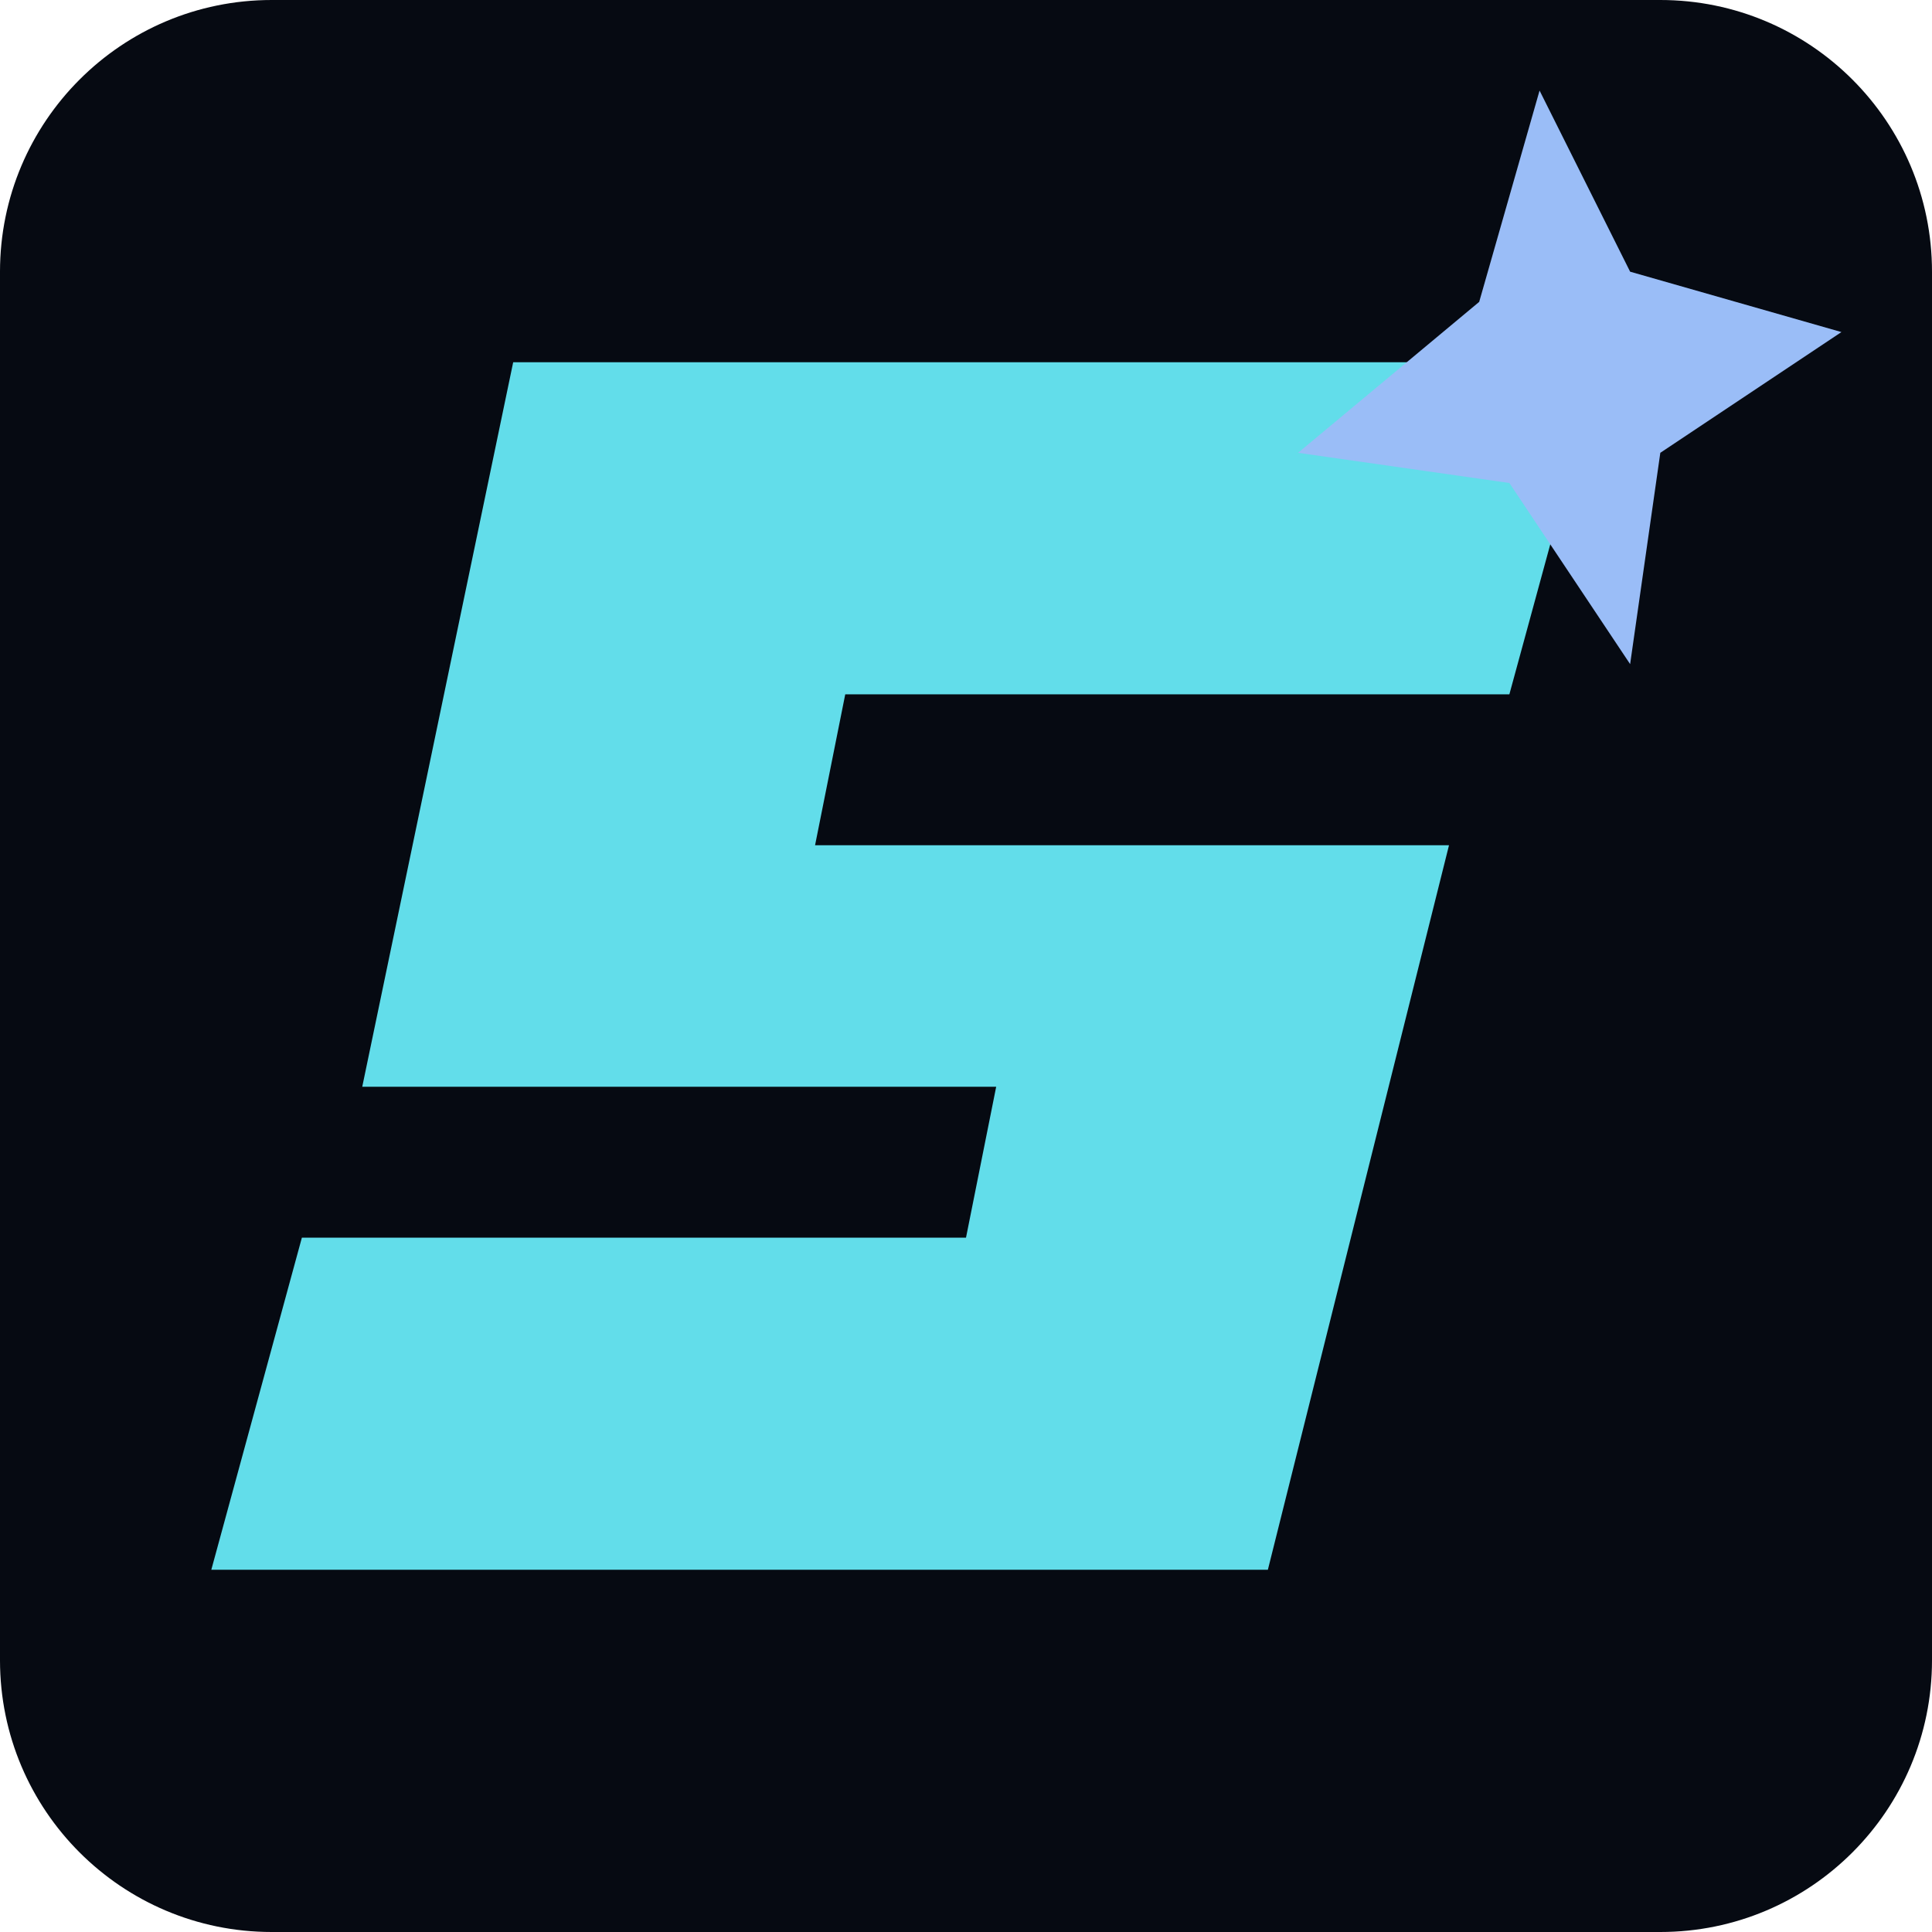
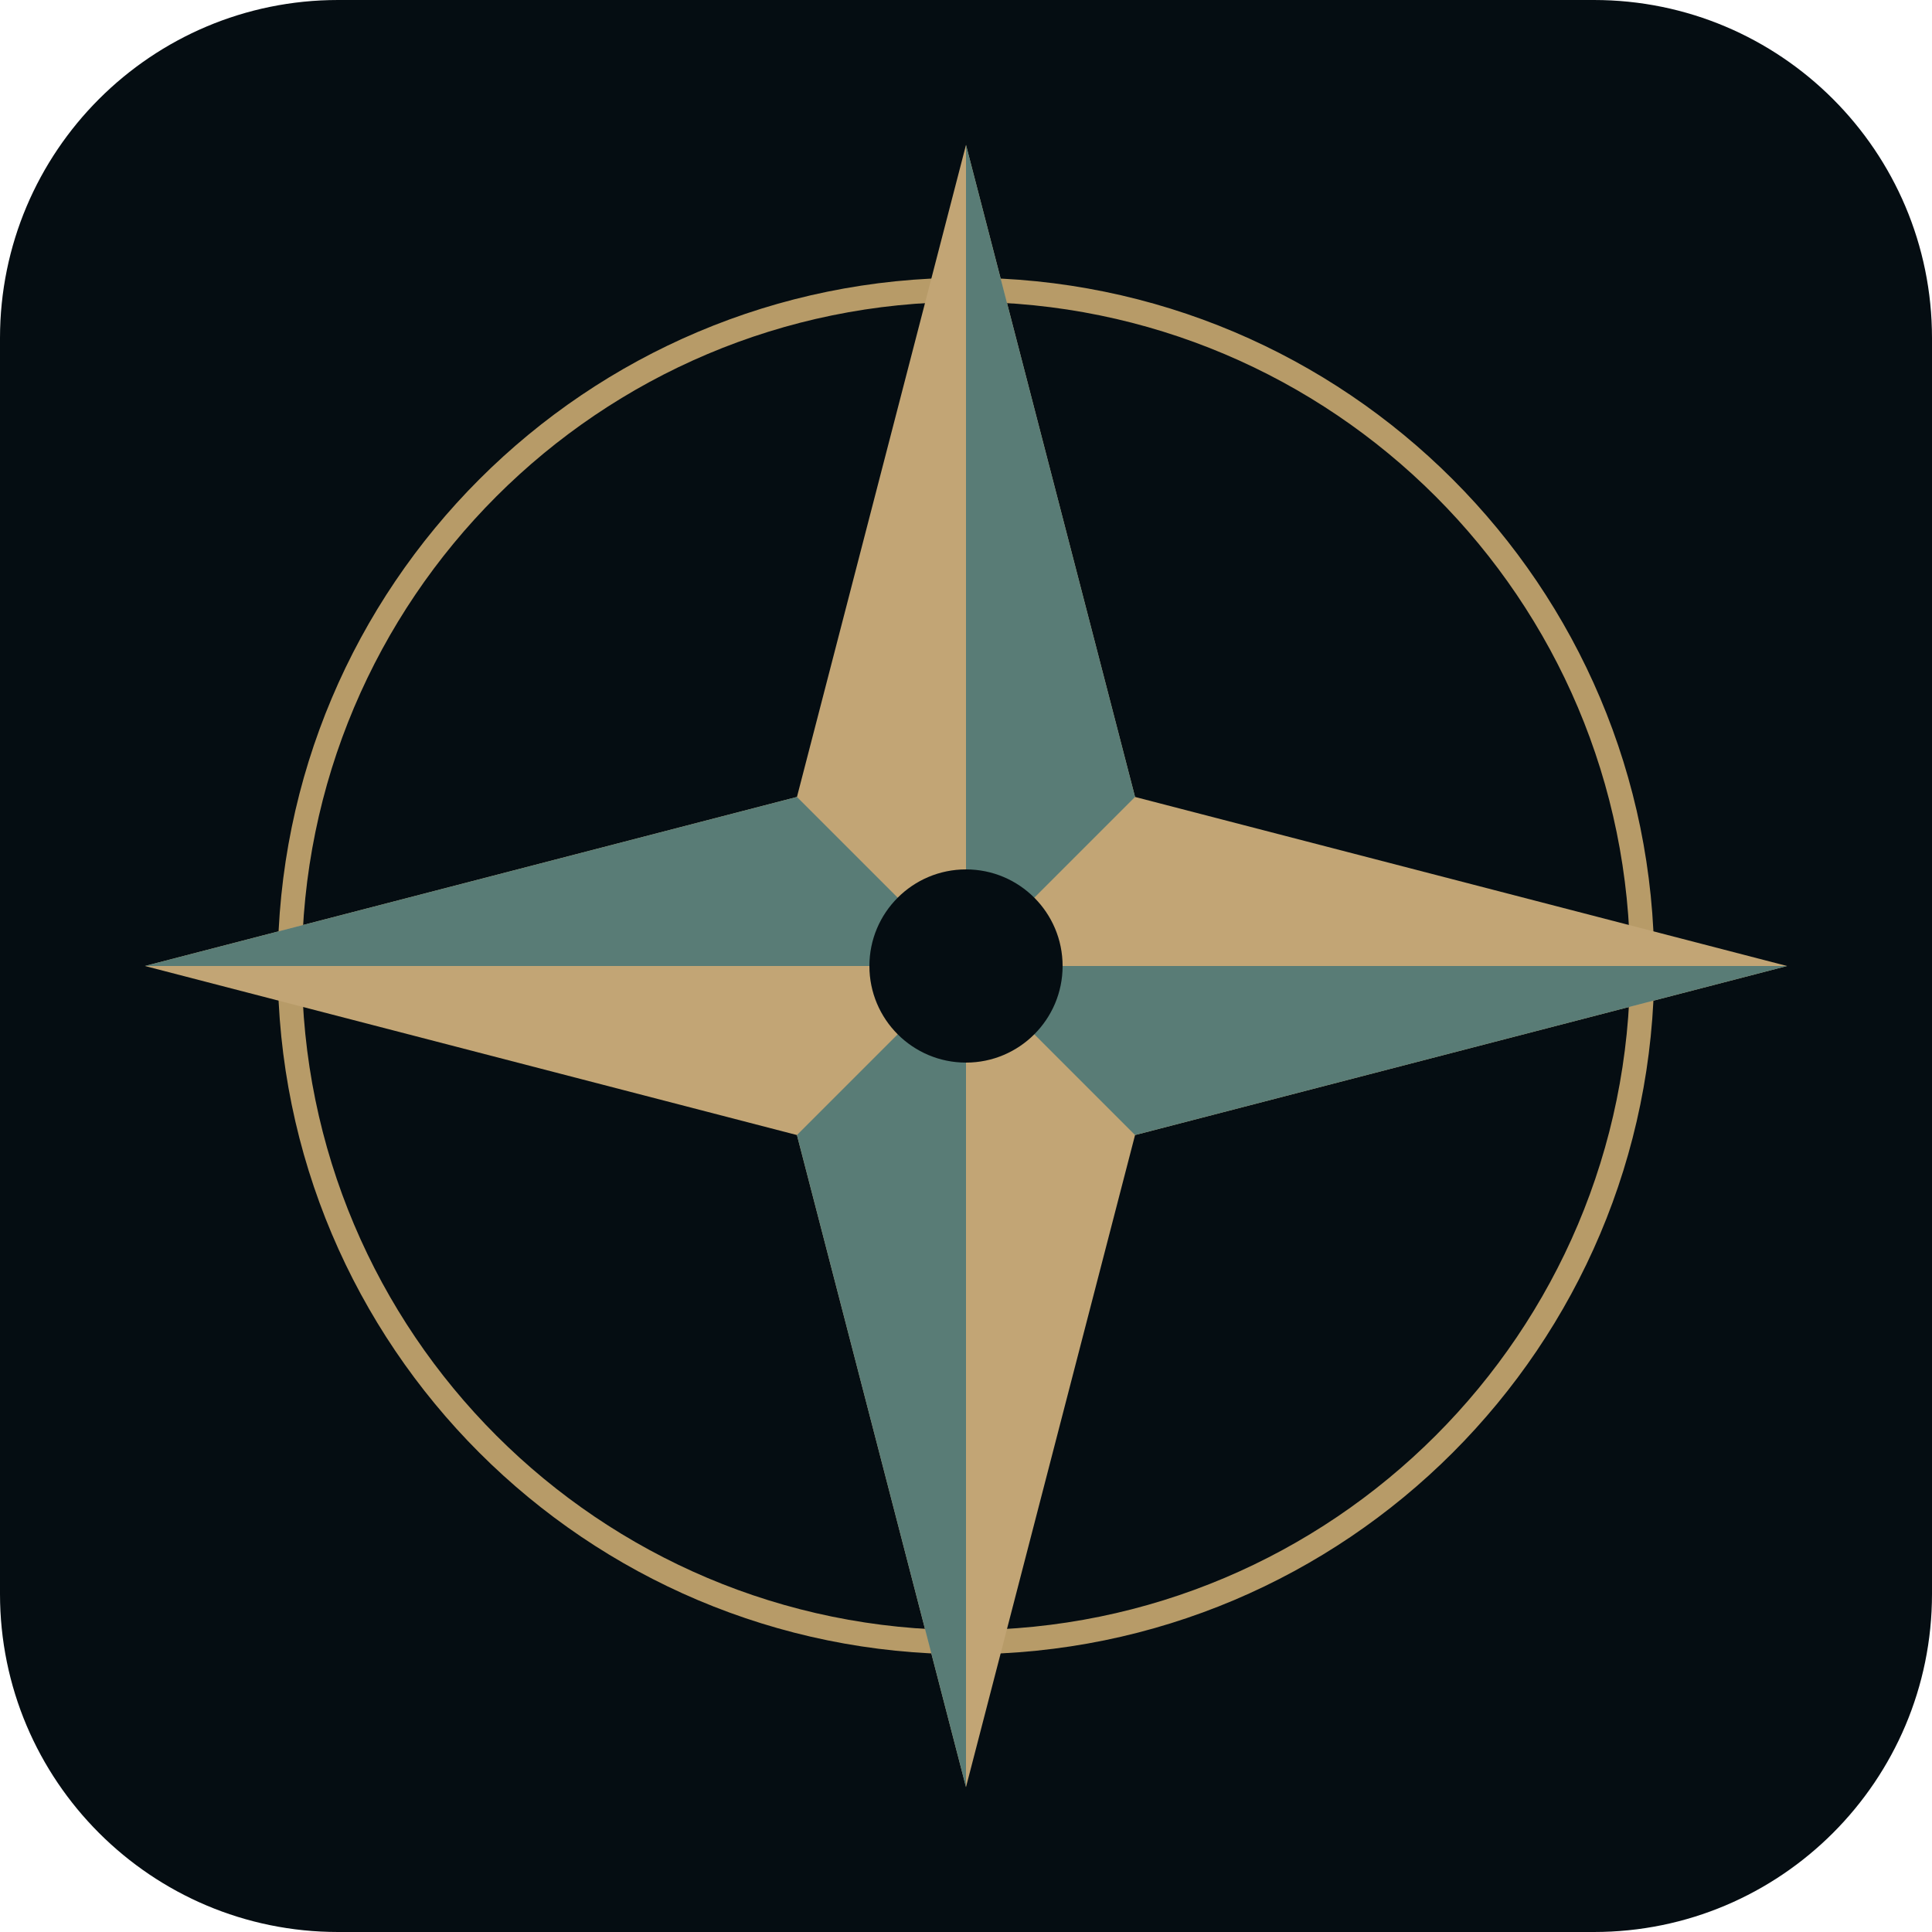
- <svg xmlns="http://www.w3.org/2000/svg" viewBox="0 0 64 64">
-   <rect width="64" height="64" rx="9" fill="#060a12" />
-   <path d="M17 12h36l-3 11H28l-1 5h21l-6 24H7l3-11h22l1-5H12z" fill="#62ddea" />
-   <path d="m51 3 3 6 7 2-6 4-1 7-4-6-7-1 6-5z" fill="#9abdf7" />
+ <svg xmlns="http://www.w3.org/2000/svg" viewBox="0 0 80 80">
+   <rect width="80" height="80" rx="14" fill="#050d12" />
+   <circle cx="40" cy="40" r="28" fill="none" stroke="#b79b68" />
+   <path d="m40 6 7 27 27 7-27 7-7 27-7-27L6 40l27-7z" fill="#c2a575" />
+   <path d="m40 6 7 27-7 7zm0 34 34 0-27 7zm0 0 0 34-7-27zm0 0H6l27-7z" fill="#597c76" />
+   <circle cx="40" cy="40" r="4" fill="#050d12" />
</svg>
